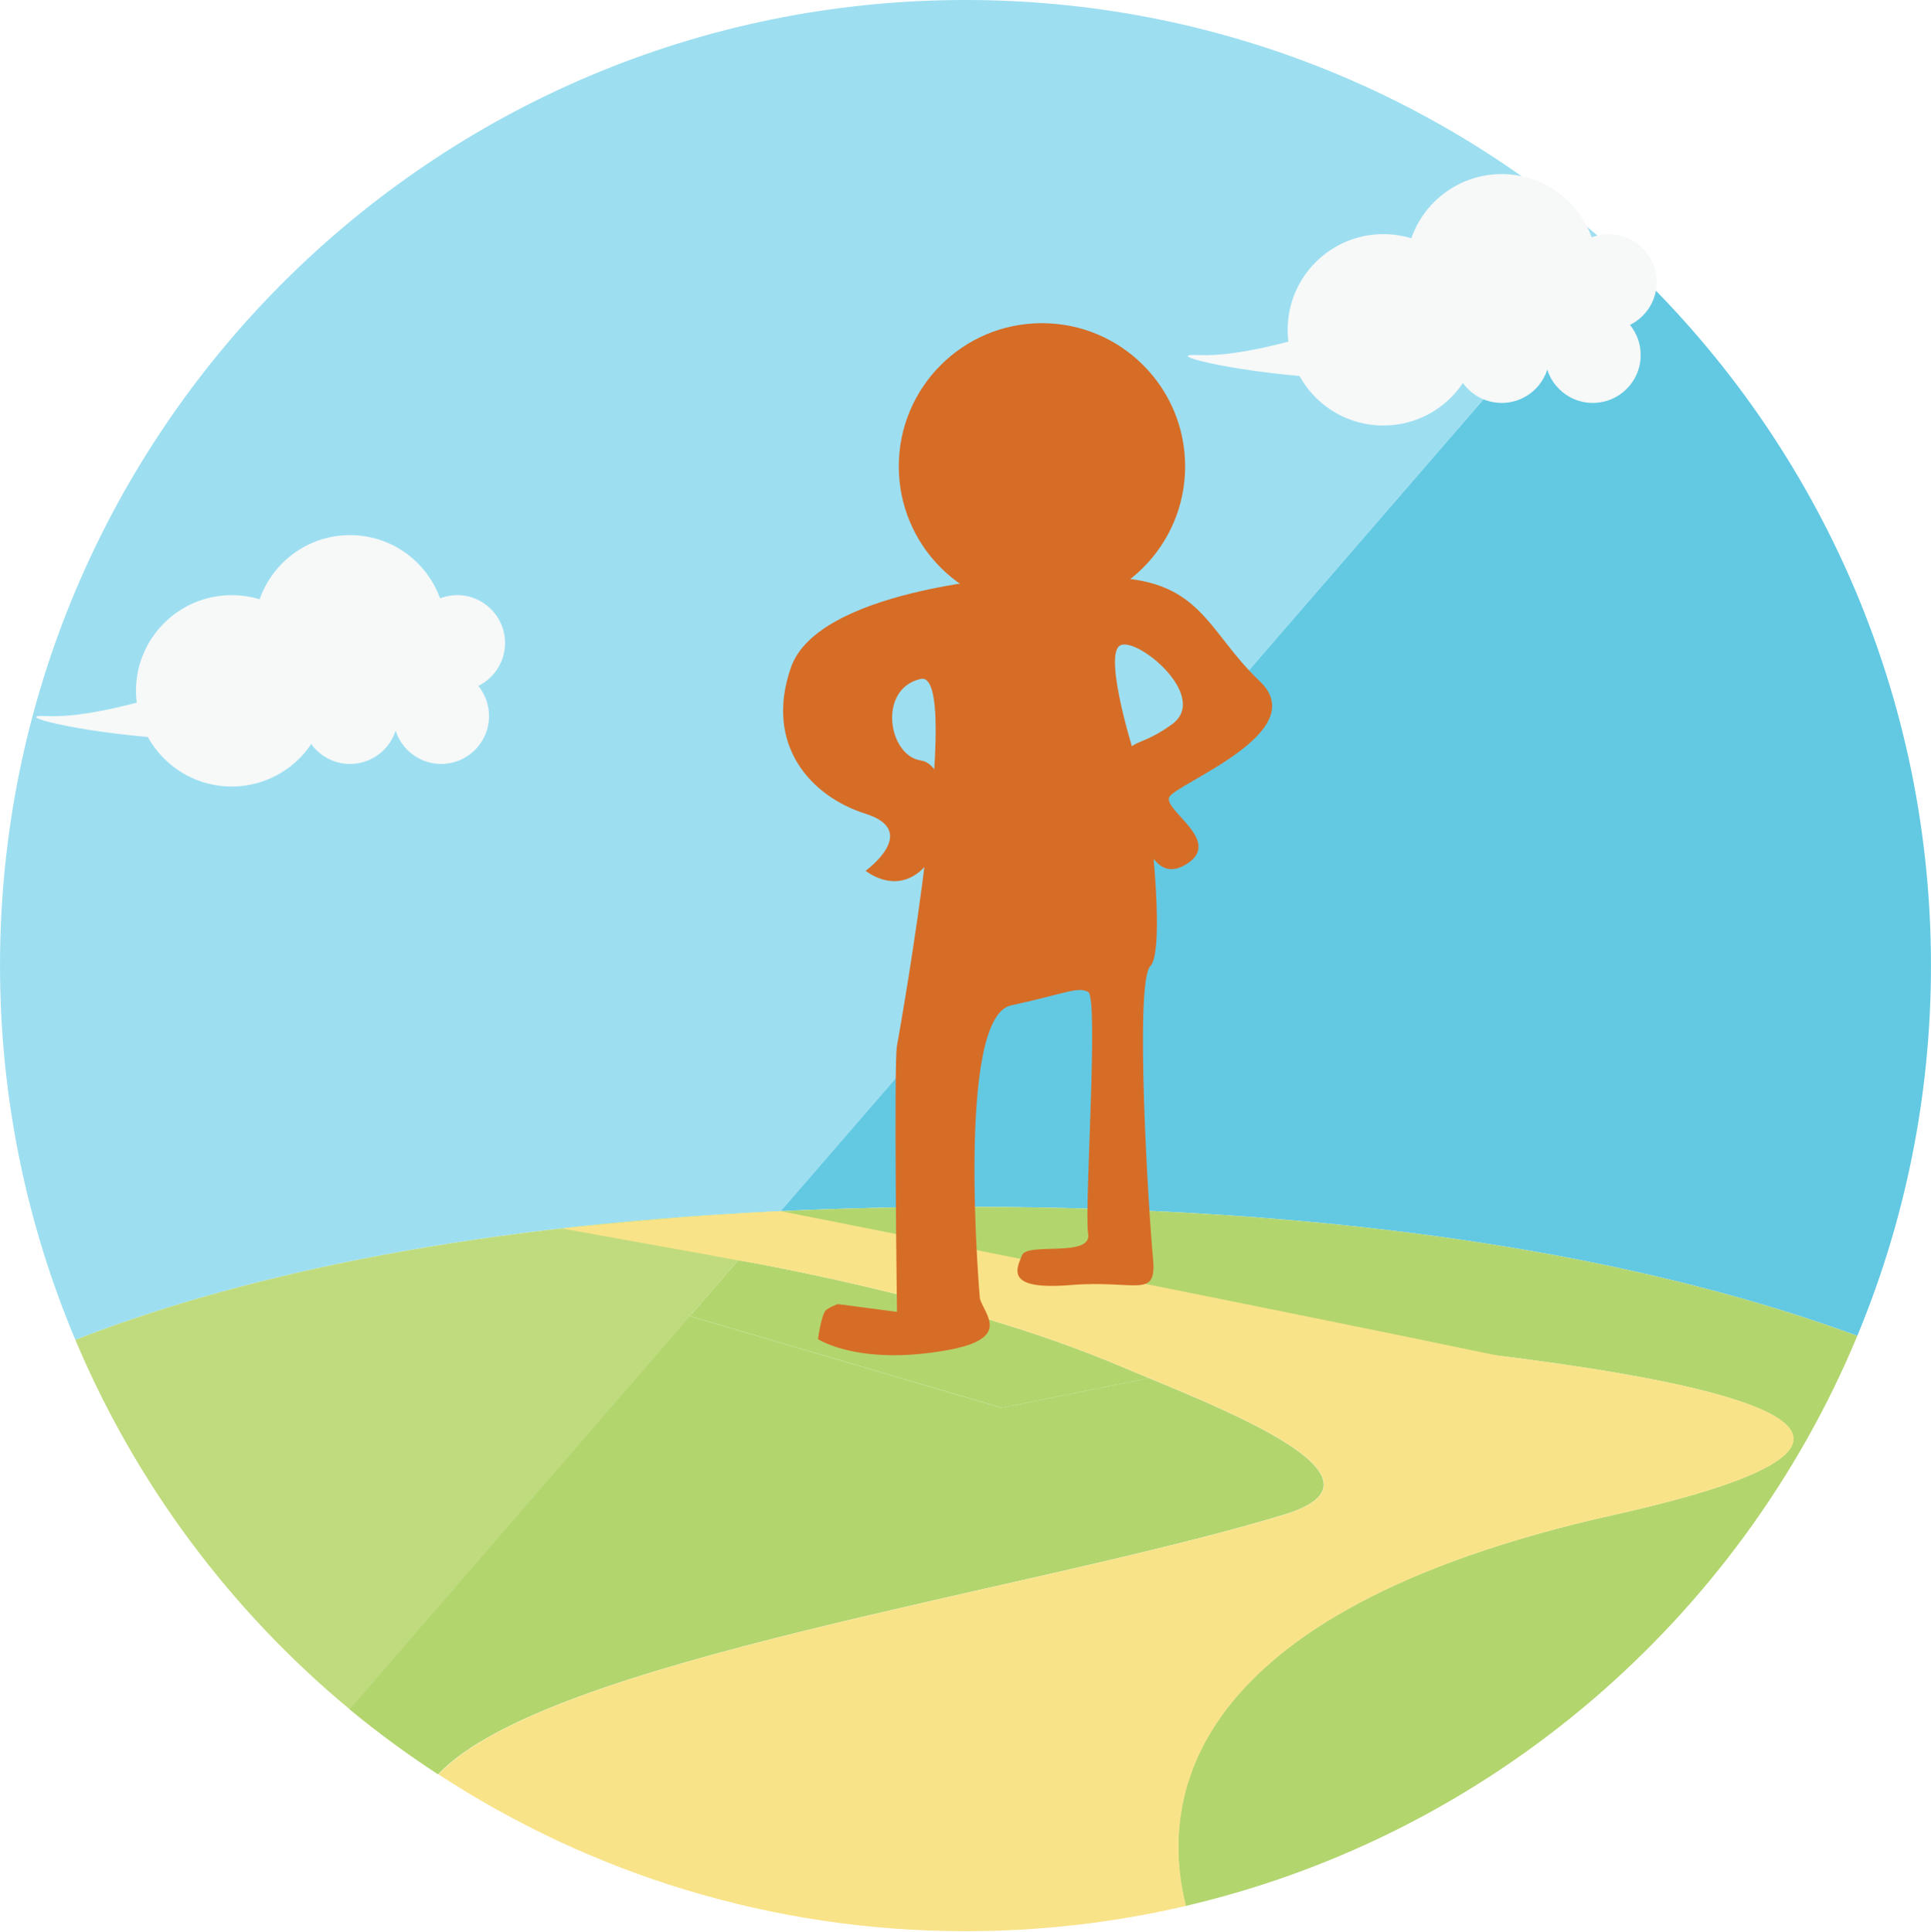
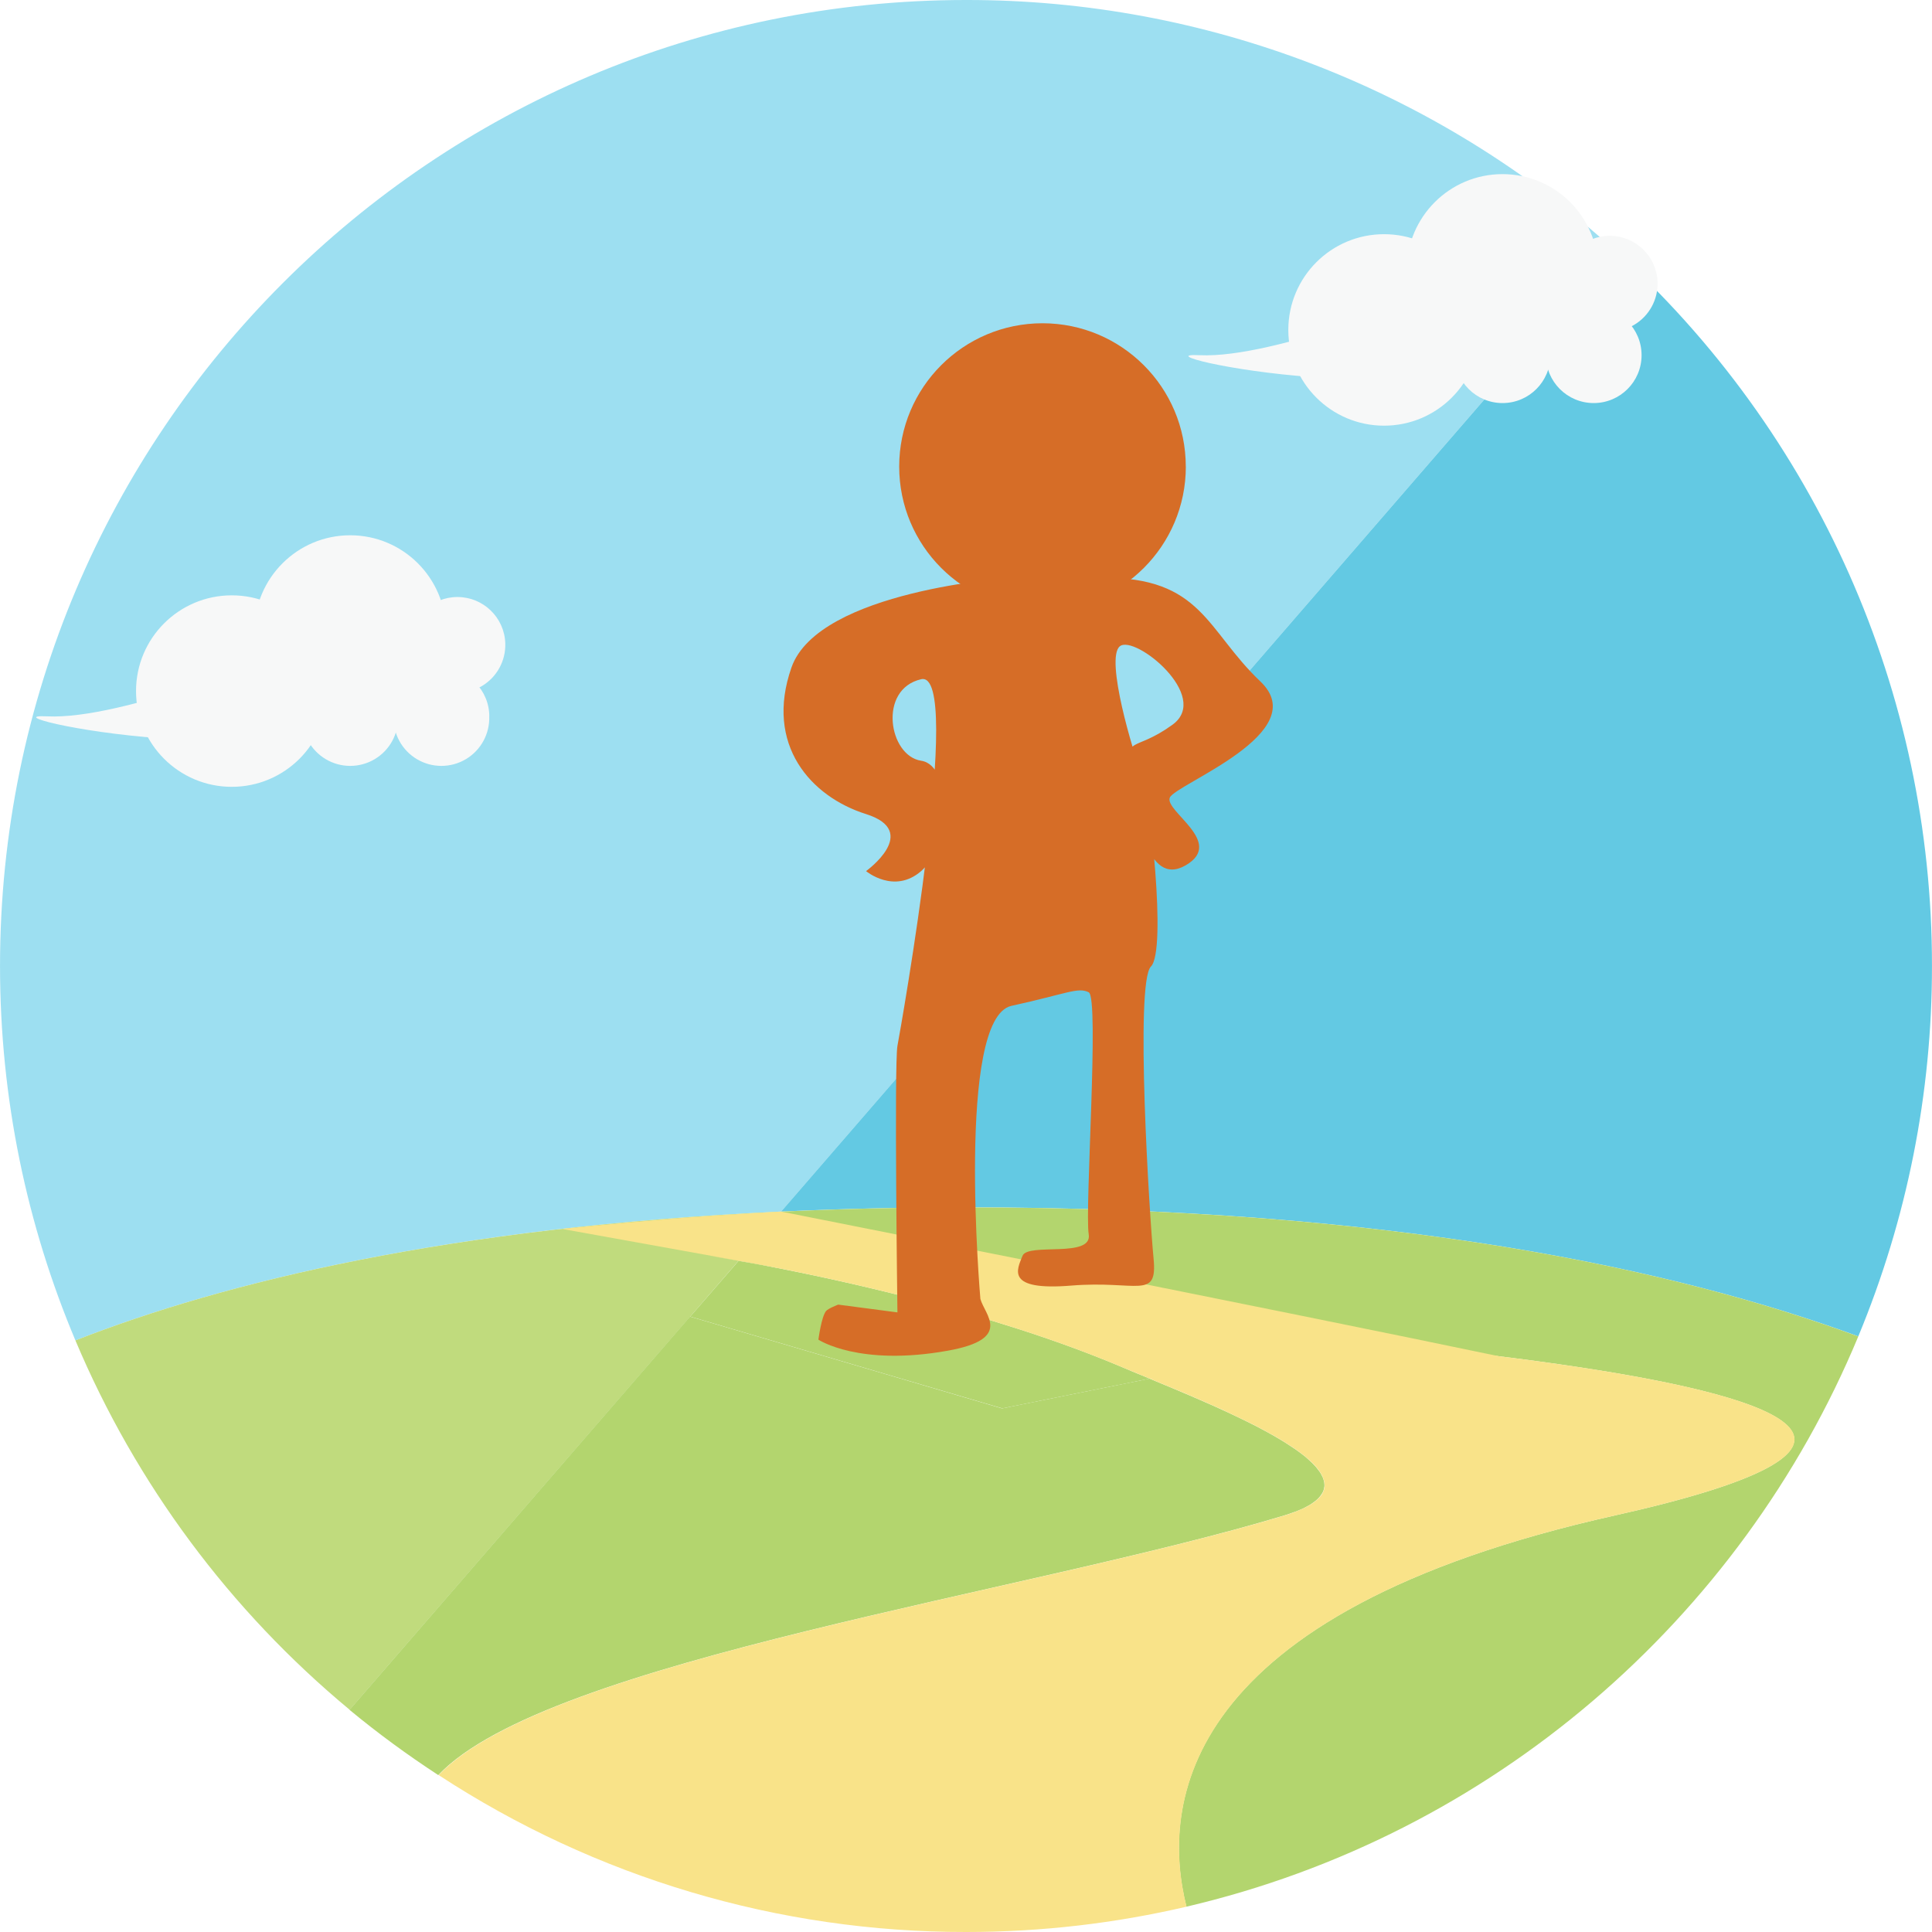
- <svg xmlns="http://www.w3.org/2000/svg" width="35.028mm" height="35.029mm" viewBox="0 0 35.028 35.029" version="1.1" id="svg9739">
-   <defs id="defs9733">
-     <clipPath clipPathUnits="userSpaceOnUse" id="clipPath5920-2-0-1-7">
-       <path d="M 189.331,965.049 H 209.73 V 944.65 h -20.399 z" id="path5918-7-6-0-6" />
-     </clipPath>
-     <clipPath clipPathUnits="userSpaceOnUse" id="clipPath5920-2-0-1">
-       <path d="M 189.331,965.049 H 209.73 V 944.65 h -20.399 z" id="path5918-7-6-0" />
-     </clipPath>
-     <clipPath clipPathUnits="userSpaceOnUse" id="clipPath6484-9-8-8">
-       <path d="m 322.722,966.045 h 26.585 V 939.46 h -26.585 z" id="path6482-1-5-2" />
-     </clipPath>
-   </defs>
-   <g id="layer1" transform="translate(-88.83172,-227.2894)">
-     <g id="g17657" transform="matrix(0.3527778,0,0,-0.3527778,-262.29,58.8534)">
-       <path d="m 1078.259,-490.289 c -8.808,7.974 -20.489,12.833 -33.307,12.833 -27.419,0 -49.646,-22.228 -49.646,-49.647 0,-6.825 1.383,-13.325 3.875,-19.243 7.642,2.991 19.221,5.834 36.271,6.62 z" style="fill:#9ddff1;fill-opacity:1;fill-rule:nonzero;stroke:none;stroke-width:1" id="path1710-2" />
-       <path d="m 1044.952,-539.506 c 21.945,0 36.515,-3.195 45.858,-6.636 2.437,5.864 3.789,12.293 3.789,19.039 0,14.602 -6.306,27.73 -16.34,36.814 l -42.808,-49.437 c 3.001,0.139 6.152,0.22 9.501,0.22" style="fill:#63c9e3;fill-opacity:1;fill-rule:nonzero;stroke:none;stroke-width:1" id="path1714-7" />
-       <path d="m 1013.279,-565.333 22.172,25.606 c -17.05,-0.786 -28.629,-3.629 -36.27,-6.62 3.123,-7.418 7.991,-13.921 14.098,-18.986" style="fill:#c0db7d;fill-opacity:1;fill-rule:nonzero;stroke:none;stroke-width:1" id="path1718-3" />
-       <path d="m 1090.81,-546.143 c -9.343,3.441 -23.913,6.636 -45.858,6.636 -3.348,0 -6.5,-0.081 -9.5,-0.22 l -2.186,-2.524 c 0.247,-0.044 0.523,-0.094 0.824,-0.15 l 16.9,-2.939 c 0,0 58.667,-3 27.313,-10 -22.462,-5.015 -23.336,-14.905 -22.026,-20.111 15.662,3.655 28.472,14.726 34.533,29.308" style="fill:#b3d56e;fill-opacity:1;fill-rule:nonzero;stroke:none;stroke-width:1" id="path1722-3" />
-       <path d="m 1031.823,-542.007 1.437,-0.25 0.01,0.01 c -0.912,0.163 -1.442,0.244 -1.442,0.244" style="fill:#f9e389;fill-opacity:1;fill-rule:nonzero;stroke:none;stroke-width:1" id="path1726-2" />
-       <path d="m 1033.266,-542.251 v -0.01 l 0.829,-0.144 c -0.301,0.056 -0.577,0.106 -0.824,0.15" style="fill:#f9e389;fill-opacity:1;fill-rule:nonzero;stroke:none;stroke-width:1" id="path1730-3" />
-       <path d="m 1012.138,-512.976 c 0,-2.717 -2.203,-4.92 -4.92,-4.92 -2.717,0 -4.92,2.203 -4.92,4.92 0,2.717 2.203,4.92 4.92,4.92 2.717,0 4.92,-2.203 4.92,-4.92" style="fill:#f7f8f8;fill-opacity:1;fill-rule:nonzero;stroke:none;stroke-width:1" id="path1734-8" />
-       <path d="m 1021.275,-510.516 c 0,-1.359 -1.101,-2.46 -2.46,-2.46 -1.359,0 -2.46,1.101 -2.46,2.46 0,1.359 1.101,2.46 2.46,2.46 1.359,0 2.46,-1.101 2.46,-2.46" style="fill:#f7f8f8;fill-opacity:1;fill-rule:nonzero;stroke:none;stroke-width:1" id="path1738-6" />
-       <path d="m 1020.451,-514.274 c 0,-1.359 -1.101,-2.46 -2.46,-2.46 -1.359,0 -2.46,1.101 -2.46,2.46 0,1.359 1.101,2.46 2.46,2.46 1.359,0 2.46,-1.101 2.46,-2.46" style="fill:#f7f8f8;fill-opacity:1;fill-rule:nonzero;stroke:none;stroke-width:1" id="path1742-1" />
-       <path d="m 1015.764,-514.274 c 0,-1.359 -1.101,-2.46 -2.46,-2.46 -1.359,0 -2.46,1.101 -2.46,2.46 0,1.359 1.101,2.46 2.46,2.46 1.359,0 2.46,-1.101 2.46,-2.46" style="fill:#f7f8f8;fill-opacity:1;fill-rule:nonzero;stroke:none;stroke-width:1" id="path1746-6" />
-       <path d="m 1018.224,-509.889 c 0,-2.717 -2.203,-4.92 -4.92,-4.92 -2.717,0 -4.92,2.203 -4.92,4.92 0,2.717 2.203,4.92 4.92,4.92 2.717,0 4.92,-2.203 4.92,-4.92" style="fill:#f7f8f8;fill-opacity:1;fill-rule:nonzero;stroke:none;stroke-width:1" id="path1750-0" />
-       <path d="m 1009.839,-511.003 c 0,0 -8.192,-3.46 -12.11,-3.271 -3.918,0.188 13.673,-3.622 17.379,1.298 3.707,4.92 -5.269,1.973 -5.269,1.973" style="fill:#f7f8f8;fill-opacity:1;fill-rule:nonzero;stroke:none;stroke-width:1" id="path1754-9" />
-       <path d="m 1071.359,-494.414 c 0,-2.717 -2.203,-4.92 -4.92,-4.92 -2.717,0 -4.92,2.203 -4.92,4.92 0,2.717 2.203,4.92 4.92,4.92 2.717,0 4.92,-2.203 4.92,-4.92" style="fill:#f7f8f8;fill-opacity:1;fill-rule:nonzero;stroke:none;stroke-width:1" id="path1758-1" />
-       <path d="m 1080.496,-491.954 c 0,-1.359 -1.101,-2.46 -2.46,-2.46 -1.359,0 -2.46,1.101 -2.46,2.46 0,1.359 1.101,2.46 2.46,2.46 1.359,0 2.46,-1.101 2.46,-2.46" style="fill:#f7f8f8;fill-opacity:1;fill-rule:nonzero;stroke:none;stroke-width:1" id="path1762-9" />
-       <path d="m 1079.672,-495.712 c 0,-1.359 -1.101,-2.46 -2.46,-2.46 -1.359,0 -2.46,1.101 -2.46,2.46 0,1.359 1.101,2.46 2.46,2.46 1.359,0 2.46,-1.101 2.46,-2.46" style="fill:#f7f8f8;fill-opacity:1;fill-rule:nonzero;stroke:none;stroke-width:1" id="path1766-1" />
-       <path d="m 1074.985,-495.712 c 0,-1.359 -1.101,-2.46 -2.46,-2.46 -1.359,0 -2.46,1.101 -2.46,2.46 0,1.359 1.101,2.46 2.46,2.46 1.359,0 2.46,-1.101 2.46,-2.46" style="fill:#f7f8f8;fill-opacity:1;fill-rule:nonzero;stroke:none;stroke-width:1" id="path1770-5" />
-       <path d="m 1077.445,-491.326 c 0,-2.717 -2.203,-4.92 -4.92,-4.92 -2.717,0 -4.92,2.203 -4.92,4.92 0,2.717 2.203,4.92 4.92,4.92 2.717,0 4.92,-2.203 4.92,-4.92" style="fill:#f7f8f8;fill-opacity:1;fill-rule:nonzero;stroke:none;stroke-width:1" id="path1774-0" />
-       <path d="m 1069.06,-492.441 c 0,0 -8.192,-3.46 -12.11,-3.271 -3.918,0.188 13.673,-3.622 17.379,1.298 3.707,4.92 -5.269,1.973 -5.269,1.973" style="fill:#f7f8f8;fill-opacity:1;fill-rule:nonzero;stroke:none;stroke-width:1" id="path1778-9" />
-       <path d="m 1061.847,-555.163 c 0.053,0.02 0.098,0.041 0.148,0.061 0.102,0.041 0.203,0.083 0.293,0.125 0.052,0.025 0.097,0.05 0.146,0.076 0.075,0.039 0.149,0.078 0.215,0.119 0.044,0.027 0.083,0.055 0.124,0.083 0.057,0.039 0.112,0.079 0.161,0.12 0.035,0.029 0.066,0.058 0.096,0.087 0.043,0.041 0.081,0.082 0.115,0.123 0.025,0.03 0.048,0.06 0.069,0.091 0.028,0.042 0.052,0.085 0.073,0.128 0.014,0.03 0.029,0.06 0.04,0.091 0.016,0.045 0.026,0.092 0.034,0.138 0,0.029 0.012,0.057 0.014,0.086 0,0.051 -10e-4,0.103 -0.01,0.155 0,0.025 0,0.05 -0.01,0.075 -0.014,0.071 -0.036,0.143 -0.066,0.215 0,0.01 0,0.013 -0.01,0.02 -0.034,0.079 -0.078,0.16 -0.13,0.24 -0.015,0.024 -0.034,0.047 -0.051,0.07 -0.04,0.058 -0.082,0.116 -0.131,0.174 -0.025,0.03 -0.054,0.06 -0.081,0.09 -0.047,0.053 -0.095,0.105 -0.149,0.158 -0.033,0.032 -0.069,0.065 -0.105,0.098 -0.054,0.051 -0.11,0.101 -0.17,0.152 -0.04,0.034 -0.082,0.069 -0.125,0.103 -0.061,0.049 -0.125,0.099 -0.191,0.149 -0.046,0.035 -0.093,0.07 -0.142,0.105 -0.07,0.051 -0.142,0.101 -0.217,0.152 -0.049,0.034 -0.099,0.068 -0.15,0.102 -0.081,0.053 -0.164,0.106 -0.248,0.159 -0.051,0.032 -0.1,0.063 -0.152,0.095 -0.093,0.057 -0.19,0.114 -0.287,0.171 -0.048,0.028 -0.095,0.056 -0.145,0.085 -0.123,0.07 -0.249,0.141 -0.378,0.211 -0.026,0.014 -0.05,0.028 -0.077,0.043 -0.156,0.084 -0.317,0.169 -0.481,0.254 -0.047,0.025 -0.097,0.049 -0.146,0.074 -0.116,0.059 -0.233,0.118 -0.352,0.178 -0.069,0.034 -0.139,0.068 -0.209,0.102 -0.101,0.049 -0.202,0.098 -0.305,0.147 -0.075,0.036 -0.152,0.072 -0.228,0.108 -0.102,0.048 -0.204,0.096 -0.307,0.144 -0.074,0.034 -0.148,0.068 -0.223,0.102 -0.106,0.048 -0.212,0.097 -0.319,0.145 -0.077,0.035 -0.155,0.069 -0.232,0.104 -0.102,0.045 -0.203,0.09 -0.305,0.135 -0.082,0.036 -0.163,0.072 -0.245,0.107 -0.1,0.044 -0.201,0.088 -0.302,0.131 -0.082,0.036 -0.165,0.071 -0.247,0.106 -0.094,0.041 -0.188,0.08 -0.281,0.12 -0.091,0.039 -0.183,0.078 -0.273,0.116 -0.068,0.029 -0.135,0.057 -0.203,0.085 -0.446,0.188 -0.886,0.37 -1.308,0.544 l -7.579,-1.529 -16.037,4.718 -17.5,-20.211 c 1.451,-1.203 2.978,-2.319 4.561,-3.353 5.582,5.909 30.36,9.373 43.483,13.346 0.19,0.057 0.363,0.117 0.524,0.177" style="fill:#b3d56e;fill-opacity:1;fill-rule:nonzero;stroke:none;stroke-width:1" id="path1794-8" />
-       <path d="m 1064.308,-546.31 -9.913,-2.001 c 0.423,-0.174 0.862,-0.356 1.308,-0.544 0.068,-0.028 0.135,-0.056 0.203,-0.085 0.091,-0.038 0.182,-0.077 0.273,-0.116 0.094,-0.04 0.187,-0.079 0.281,-0.12 0.083,-0.035 0.165,-0.071 0.248,-0.106 0.1,-0.044 0.201,-0.087 0.302,-0.131 0.081,-0.036 0.163,-0.071 0.244,-0.107 0.102,-0.045 0.204,-0.09 0.305,-0.135 0.078,-0.035 0.155,-0.069 0.233,-0.104 0.106,-0.048 0.213,-0.097 0.319,-0.145 0.074,-0.034 0.148,-0.068 0.222,-0.102 0.103,-0.048 0.205,-0.096 0.307,-0.144 0.077,-0.036 0.153,-0.072 0.229,-0.108 0.102,-0.049 0.203,-0.098 0.304,-0.147 0.07,-0.034 0.14,-0.068 0.21,-0.103 0.119,-0.059 0.235,-0.118 0.352,-0.177 0.048,-0.025 0.098,-0.049 0.146,-0.074 0.164,-0.085 0.324,-0.169 0.481,-0.254 0.026,-0.015 0.051,-0.029 0.077,-0.043 0.128,-0.07 0.255,-0.141 0.378,-0.211 0.049,-0.029 0.096,-0.057 0.145,-0.085 0.097,-0.057 0.193,-0.114 0.286,-0.171 0.052,-0.032 0.102,-0.064 0.152,-0.095 0.085,-0.053 0.168,-0.106 0.248,-0.159 0.051,-0.034 0.101,-0.068 0.151,-0.102 0.074,-0.051 0.147,-0.101 0.216,-0.152 0.049,-0.035 0.096,-0.07 0.142,-0.105 0.067,-0.05 0.13,-0.1 0.192,-0.149 0.042,-0.035 0.084,-0.069 0.125,-0.103 0.059,-0.051 0.115,-0.101 0.17,-0.152 0.035,-0.033 0.071,-0.066 0.105,-0.098 0.053,-0.053 0.101,-0.105 0.148,-0.158 0.027,-0.03 0.057,-0.06 0.082,-0.09 0.048,-0.058 0.09,-0.116 0.131,-0.174 0.016,-0.023 0.035,-0.047 0.05,-0.07 0.052,-0.08 0.096,-0.161 0.13,-0.24 0,-0.01 0,-0.013 0.01,-0.02 0.03,-0.072 0.052,-0.144 0.066,-0.215 0.01,-0.025 0,-0.05 0.01,-0.075 0,-0.052 0.01,-0.104 0.01,-0.155 0,-0.029 -0.01,-0.058 -0.015,-0.086 -0.01,-0.046 -0.017,-0.093 -0.033,-0.138 -0.011,-0.031 -0.026,-0.061 -0.041,-0.091 -0.021,-0.043 -0.044,-0.086 -0.073,-0.129 -0.02,-0.03 -0.044,-0.06 -0.068,-0.09 -0.034,-0.041 -0.073,-0.082 -0.115,-0.123 -0.03,-0.029 -0.062,-0.058 -0.096,-0.087 -0.049,-0.041 -0.104,-0.081 -0.162,-0.121 -0.04,-0.027 -0.079,-0.055 -0.124,-0.082 -0.065,-0.041 -0.139,-0.08 -0.215,-0.119 -0.048,-0.026 -0.093,-0.051 -0.146,-0.076 -0.089,-0.042 -0.19,-0.084 -0.292,-0.125 -0.05,-0.02 -0.095,-0.041 -0.149,-0.061 -0.161,-0.06 -0.334,-0.12 -0.523,-0.177 -13.124,-3.973 -37.901,-7.437 -43.483,-13.346 7.795,-5.094 17.104,-8.064 27.112,-8.064 3.896,0 7.687,0.45 11.324,1.299 -1.31,5.206 -0.436,15.096 22.026,20.111 21.243,4.743 1.165,7.649 -13.995,9.03" style="fill:#f9e389;fill-opacity:1;fill-rule:nonzero;stroke:none;stroke-width:1" id="path1798-2" />
-       <path d="m 1059.734,-550.685 c 0.049,-0.025 0.098,-0.049 0.146,-0.074 -0.048,0.025 -0.097,0.049 -0.146,0.074" style="fill:#f9e389;fill-opacity:1;fill-rule:nonzero;stroke:none;stroke-width:1" id="path1802-4" />
-       <path d="m 1060.816,-551.267 c 0.05,-0.029 0.097,-0.057 0.145,-0.085 -0.048,0.028 -0.095,0.056 -0.145,0.085" style="fill:#f9e389;fill-opacity:1;fill-rule:nonzero;stroke:none;stroke-width:1" id="path1806-6" />
-       <path d="m 1060.361,-551.013 c 0.026,-0.014 0.051,-0.029 0.077,-0.043 -0.026,0.014 -0.051,0.029 -0.077,0.043" style="fill:#f9e389;fill-opacity:1;fill-rule:nonzero;stroke:none;stroke-width:1" id="path1810-5" />
-       <path d="m 1061.248,-551.523 c 0.052,-0.032 0.101,-0.064 0.152,-0.095 -0.05,0.031 -0.1,0.063 -0.152,0.095" style="fill:#f9e389;fill-opacity:1;fill-rule:nonzero;stroke:none;stroke-width:1" id="path1814-3" />
-       <path d="m 1059.173,-550.405 c 0.07,-0.034 0.14,-0.068 0.209,-0.102 -0.069,0.034 -0.139,0.068 -0.209,0.102" style="fill:#f9e389;fill-opacity:1;fill-rule:nonzero;stroke:none;stroke-width:1" id="path1818-4" />
-       <path d="m 1055.703,-548.855 c -0.447,0.187 -0.886,0.37 -1.308,0.544 0.422,-0.174 0.862,-0.357 1.308,-0.544" style="fill:#f9e389;fill-opacity:1;fill-rule:nonzero;stroke:none;stroke-width:1" id="path1822-7" />
-       <path d="m 1058.64,-550.15 c 0.076,-0.036 0.153,-0.072 0.229,-0.108 -0.076,0.036 -0.153,0.072 -0.229,0.108" style="fill:#f9e389;fill-opacity:1;fill-rule:nonzero;stroke:none;stroke-width:1" id="path1826-4" />
-       <path d="m 1057.009,-549.413 c 0.082,-0.036 0.163,-0.071 0.245,-0.107 -0.082,0.036 -0.163,0.071 -0.245,0.107" style="fill:#f9e389;fill-opacity:1;fill-rule:nonzero;stroke:none;stroke-width:1" id="path1830-7" />
-       <path d="m 1055.906,-548.94 c 0.091,-0.038 0.182,-0.077 0.273,-0.116 -0.091,0.039 -0.182,0.078 -0.273,0.116" style="fill:#f9e389;fill-opacity:1;fill-rule:nonzero;stroke:none;stroke-width:1" id="path1834-1" />
-       <path d="m 1056.46,-549.176 c 0.082,-0.035 0.165,-0.071 0.247,-0.106 -0.082,0.035 -0.165,0.071 -0.247,0.106" style="fill:#f9e389;fill-opacity:1;fill-rule:nonzero;stroke:none;stroke-width:1" id="path1838-4" />
-       <path d="m 1057.559,-549.655 c 0.078,-0.035 0.155,-0.069 0.233,-0.104 -0.078,0.035 -0.155,0.069 -0.233,0.104" style="fill:#f9e389;fill-opacity:1;fill-rule:nonzero;stroke:none;stroke-width:1" id="path1842-0" />
-       <path d="m 1058.11,-549.904 c 0.074,-0.034 0.149,-0.068 0.222,-0.102 -0.074,0.034 -0.148,0.068 -0.222,0.102" style="fill:#f9e389;fill-opacity:1;fill-rule:nonzero;stroke:none;stroke-width:1" id="path1846-4" />
-       <path d="m 1063.109,-553.06 c 0.016,-0.023 0.036,-0.047 0.05,-0.07 -0.014,0.023 -0.034,0.047 -0.05,0.07" style="fill:#f9e389;fill-opacity:1;fill-rule:nonzero;stroke:none;stroke-width:1" id="path1850-8" />
-       <path d="m 1062.773,-554.7 c -0.04,-0.028 -0.079,-0.056 -0.124,-0.083 0.045,0.027 0.084,0.055 0.124,0.083" style="fill:#f9e389;fill-opacity:1;fill-rule:nonzero;stroke:none;stroke-width:1" id="path1854-3" />
-       <path d="m 1062.897,-552.796 c 0.027,-0.03 0.056,-0.06 0.081,-0.09 -0.025,0.03 -0.054,0.06 -0.081,0.09" style="fill:#f9e389;fill-opacity:1;fill-rule:nonzero;stroke:none;stroke-width:1" id="path1858-3" />
-       <path d="m 1062.643,-552.54 c 0.036,-0.033 0.072,-0.066 0.105,-0.099 -0.033,0.033 -0.069,0.066 -0.105,0.099" style="fill:#f9e389;fill-opacity:1;fill-rule:nonzero;stroke:none;stroke-width:1" id="path1862-4" />
-       <path d="m 1063.327,-554.059 c -0.011,-0.031 -0.026,-0.06 -0.041,-0.091 0.015,0.03 0.03,0.06 0.041,0.091" style="fill:#f9e389;fill-opacity:1;fill-rule:nonzero;stroke:none;stroke-width:1" id="path1866-6" />
-       <path d="m 1063.362,-553.605 c 0.01,-0.025 0,-0.05 0.01,-0.075 0,0.025 0,0.05 -0.01,0.075" style="fill:#f9e389;fill-opacity:1;fill-rule:nonzero;stroke:none;stroke-width:1" id="path1870-1" />
-       <path d="m 1063.29,-553.37 c 0,-0.01 0,-0.013 0.01,-0.019 0,0.01 0,0.013 -0.01,0.019" style="fill:#f9e389;fill-opacity:1;fill-rule:nonzero;stroke:none;stroke-width:1" id="path1874-5" />
-       <path d="m 1063.03,-554.492 c -0.03,-0.029 -0.062,-0.058 -0.096,-0.087 0.034,0.029 0.066,0.058 0.096,0.087" style="fill:#f9e389;fill-opacity:1;fill-rule:nonzero;stroke:none;stroke-width:1" id="path1878-5" />
-       <path d="m 1062.348,-552.285 c 0.042,-0.034 0.085,-0.069 0.125,-0.103 -0.04,0.034 -0.083,0.069 -0.125,0.103" style="fill:#f9e389;fill-opacity:1;fill-rule:nonzero;stroke:none;stroke-width:1" id="path1882-4" />
-       <path d="m 1063.375,-553.835 c 0,-0.029 -0.01,-0.058 -0.014,-0.086 0,0.028 0.012,0.057 0.014,0.086" style="fill:#f9e389;fill-opacity:1;fill-rule:nonzero;stroke:none;stroke-width:1" id="path1886-6" />
-       <path d="m 1061.648,-551.777 c 0.052,-0.034 0.101,-0.068 0.151,-0.102 -0.05,0.034 -0.099,0.068 -0.151,0.102" style="fill:#f9e389;fill-opacity:1;fill-rule:nonzero;stroke:none;stroke-width:1" id="path1890-6" />
-       <path d="m 1062.015,-552.031 c 0.049,-0.035 0.096,-0.07 0.142,-0.105 -0.046,0.035 -0.093,0.07 -0.142,0.105" style="fill:#f9e389;fill-opacity:1;fill-rule:nonzero;stroke:none;stroke-width:1" id="path1894-9" />
-       <path d="m 1063.214,-554.278 c -0.021,-0.03 -0.044,-0.06 -0.068,-0.09 0.024,0.03 0.047,0.06 0.068,0.09" style="fill:#f9e389;fill-opacity:1;fill-rule:nonzero;stroke:none;stroke-width:1" id="path1898-6" />
-       <path d="m 1061.995,-555.102 c -0.05,-0.02 -0.095,-0.041 -0.148,-0.061 0.053,0.02 0.098,0.041 0.148,0.061" style="fill:#f9e389;fill-opacity:1;fill-rule:nonzero;stroke:none;stroke-width:1" id="path1902-7" />
-       <path d="m 1062.434,-554.901 c -0.048,-0.025 -0.094,-0.051 -0.146,-0.076 0.052,0.025 0.098,0.051 0.146,0.076" style="fill:#f9e389;fill-opacity:1;fill-rule:nonzero;stroke:none;stroke-width:1" id="path1906-5" />
-       <path d="m 1053.497,-547.94 c -0.232,0.096 -0.459,0.191 -0.674,0.281 0.215,-0.09 0.442,-0.185 0.674,-0.281" style="fill:#f7f8f8;fill-opacity:1;fill-rule:nonzero;stroke:none;stroke-width:1" id="path1910-6" />
-       <path d="m 1053.945,-548.125 c -0.059,0.024 -0.12,0.049 -0.178,0.074 0.058,-0.025 0.119,-0.05 0.178,-0.074" style="fill:#f7f8f8;fill-opacity:1;fill-rule:nonzero;stroke:none;stroke-width:1" id="path1914-4" />
-       <path d="m 1054.395,-548.311 c -0.154,0.064 -0.3,0.124 -0.45,0.186 -0.059,0.024 -0.119,0.049 -0.178,0.073 -0.091,0.038 -0.181,0.075 -0.27,0.112 -0.232,0.096 -0.459,0.191 -0.673,0.281 -6.677,2.807 -14.846,4.535 -18.733,5.258 l -0.83,0.144 -2.481,-2.865 16.037,-4.718 z" style="fill:#b3d56e;fill-opacity:1;fill-rule:nonzero;stroke:none;stroke-width:1" id="path1922-0" />
-       <path d="m 1034.09,-542.401 c 3.887,-0.723 12.057,-2.451 18.733,-5.258 0.215,-0.09 0.442,-0.185 0.674,-0.281 0.089,-0.037 0.178,-0.074 0.27,-0.112 0.058,-0.024 0.119,-0.049 0.178,-0.073 0.148,-0.061 0.297,-0.123 0.449,-0.186 l 18,1.139 c -10.397,2.182 -36.943,7.445 -36.943,7.445 0,0 -3.037,-0.151 -5.602,-0.364 -3.422,-0.284 -5.649,-0.528 -5.649,-0.528 z" style="fill:#f9e389;fill-opacity:1;fill-rule:nonzero;stroke:none;stroke-width:1" id="path1926-0" />
-       <path d="m 1054.395,-548.311 v 0 c -0.152,0.063 -0.302,0.125 -0.45,0.186 0.15,-0.062 0.296,-0.122 0.45,-0.186" style="fill:#f7f8f8;fill-opacity:1;fill-rule:nonzero;stroke:none;stroke-width:1" id="path1930-2" />
-       <path d="m 1053.767,-548.051 c -0.092,0.038 -0.18,0.075 -0.27,0.112 0.089,-0.037 0.179,-0.075 0.27,-0.112" style="fill:#f7f8f8;fill-opacity:1;fill-rule:nonzero;stroke:none;stroke-width:1" id="path1934-5" />
-       <path d="m 1061.823,-547.923 0.061,0.698 -4.397,-0.698 z" style="fill:#f9e389;fill-opacity:1;fill-rule:nonzero;stroke:none;stroke-width:1" id="path1946-5" />
-       <path d="m 1061.884,-547.226 0.856,0.136 0.064,0.77 -0.851,-0.114 z" style="fill:#f9e389;fill-opacity:1;fill-rule:nonzero;stroke:none;stroke-width:1" id="path1958-6" />
-       <g transform="matrix(2.22269,0,0,2.22269,-892.3874,819.2226)" id="g17008">
-         <path id="path1986-0" style="fill:#d66d27;fill-opacity:1;fill-rule:nonzero;stroke:none;stroke-width:1" d="m 876.701,-594.171 c 0,-1.829 -1.483,-3.313 -3.313,-3.313 -1.829,0 -3.312,1.484 -3.312,3.313 0,1.829 1.483,3.313 3.312,3.313 1.83,0 3.313,-1.484 3.313,-3.313" />
-         <path id="path1990-8" style="fill:#d66d27;fill-opacity:1;fill-rule:nonzero;stroke:none;stroke-width:1" d="m 872.671,-596.741 c 0,0 -4.464,-0.29 -5.089,-2.079 -0.625,-1.789 0.454,-2.986 1.727,-3.387 1.273,-0.402 0,-1.318 0,-1.318 0,0 0.648,-0.542 1.273,0 0.625,0.541 0.75,2.438 0,2.552 -0.75,0.114 -1,1.655 0,1.885 1,0.229 -0.469,-8.062 -0.547,-8.479 -0.078,-0.417 0,-6.162 0,-6.162 l -1.37,0.18 c 0,0 -0.233,-0.088 -0.283,-0.15 -0.106,-0.134 -0.175,-0.66 -0.175,-0.66 0,0 0.937,-0.628 3,-0.254 1.506,0.272 0.841,0.831 0.745,1.195 0,0 -0.567,6.495 0.719,6.777 1.286,0.282 1.536,0.439 1.786,0.314 0.25,-0.125 -0.094,-5.032 0,-5.594 0.094,-0.563 -1.406,-0.188 -1.531,-0.5 -0.125,-0.313 -0.407,-0.813 1.125,-0.688 1.531,0.125 2,-0.343 1.906,0.625 -0.094,0.969 -0.434,6.381 -0.061,6.753 0.373,0.372 -0.033,3.997 -0.22,4.466 -0.188,0.469 -0.844,2.656 -0.5,2.938 0.343,0.281 2.125,-1.157 1.218,-1.813 -0.906,-0.656 -1.093,-0.219 -0.968,-1.125 0.125,-0.906 0.364,-2.656 1.276,-2.125 0.911,0.531 -0.495,1.25 -0.37,1.563 0.125,0.312 3.344,1.5 2.094,2.687 -1.25,1.188 -1.35,2.416 -3.657,2.399 -2.307,-0.017 -2.098,0 -2.098,0" />
-       </g>
-     </g>
+ <svg xmlns="http://www.w3.org/2000/svg" width="132.391" height="132.392" viewBox="0 0 35.028 35.029">
+   <path d="M29.264 4.527A17.449 17.449 0 0017.514 0C7.841 0 0 7.842 0 17.514c0 2.408.488 4.701 1.367 6.789 2.696-1.055 6.78-2.058 12.796-2.336z" fill="#9ddff1" />
+   <path d="M17.514 21.89c7.742 0 12.882 1.127 16.178 2.34a17.46 17.46 0 001.336-6.716 17.47 17.47 0 00-5.764-12.987l-15.102 17.44a72.196 72.196 0 013.352-.077" fill="#63c9e3" />
+   <path d="M6.34 31l7.822-9.032c-6.014.277-10.1 1.28-12.795 2.335a17.563 17.563 0 004.974 6.698" fill="#c0db7d" />
+   <path d="M33.692 24.231c-3.296-1.214-8.436-2.34-16.178-2.34a72.18 72.18 0 00-3.351.077l-.772.89.291.053 5.962 1.037s20.696 1.058 9.636 3.528c-7.925 1.769-8.233 5.258-7.77 7.094 5.524-1.29 10.044-5.195 12.182-10.339" fill="#b3d56e" />
+   <path d="M12.883 22.772l.507.088.003-.003a22.763 22.763 0 00-.509-.086" fill="#f9e389" />
+   <path d="M13.391 22.858v.004l.293.05-.29-.053" fill="#f9e389" />
+   <path d="M5.938 12.53a1.736 1.736 0 11-3.472 0 1.736 1.736 0 013.472 0M9.161 11.663a.868.868 0 11-1.735 0 .868.868 0 011.735 0" fill="#f7f8f8" />
+   <path d="M8.87 12.989a.868.868 0 11-1.735 0 .868.868 0 011.736 0" fill="#f7f8f8" />
+   <path d="M7.217 12.989a.868.868 0 11-1.735 0 .868.868 0 011.735 0" fill="#f7f8f8" />
+   <path d="M8.085 11.441a1.736 1.736 0 11-3.472 0 1.736 1.736 0 013.472 0" fill="#f7f8f8" />
+   <path d="M5.127 11.834s-2.89 1.221-4.272 1.154c-1.382-.066 4.823 1.278 6.13-.457 1.309-1.736-1.858-.697-1.858-.697M26.83 5.982a1.736 1.736 0 11-3.472 0 1.736 1.736 0 013.472 0M30.053 5.114a.868.868 0 11-1.735 0 .868.868 0 011.735 0" fill="#f7f8f8" />
+   <path d="M29.763 6.44a.868.868 0 11-1.736 0 .868.868 0 011.736 0" fill="#f7f8f8" />
+   <path d="M28.11 6.44a.868.868 0 11-1.736 0 .868.868 0 011.735 0" fill="#f7f8f8" />
+   <path d="M28.977 4.893a1.736 1.736 0 11-3.472 0 1.736 1.736 0 013.472 0" fill="#f7f8f8" />
+   <path d="M26.019 5.286s-2.89 1.22-4.272 1.154c-1.382-.066 4.823 1.278 6.13-.458 1.309-1.735-1.858-.696-1.858-.696" fill="#f7f8f8" />
+   <path d="M23.474 27.413l.053-.021.103-.044.051-.027c.027-.014.053-.028.076-.042l.044-.03a.743.743 0 00.09-.072.507.507 0 00.091-.121l.014-.032a.297.297 0 00.012-.049c0-.01.005-.02.005-.03 0-.018 0-.037-.003-.055 0-.009 0-.018-.004-.026a.397.397 0 00-.023-.076c0-.004 0-.005-.004-.007a.571.571 0 00-.045-.085l-.018-.025a.777.777 0 00-.047-.061l-.028-.032a1.088 1.088 0 00-.053-.056l-.037-.034a1.529 1.529 0 00-.171-.143 2.056 2.056 0 00-.127-.09 3.44 3.44 0 00-.14-.092l-.054-.034-.101-.06-.051-.03a7.558 7.558 0 00-.134-.075l-.027-.015-.17-.09-.051-.026-.124-.062-.074-.036-.108-.052-.08-.038a31.84 31.84 0 00-.108-.051l-.079-.036-.112-.051-.082-.037-.108-.047-.086-.038a9.688 9.688 0 00-.107-.046l-.087-.038-.1-.042a19.547 19.547 0 00-.167-.071 63.59 63.59 0 00-.461-.192l-2.674.54-5.658-1.665-6.173 7.13c.512.424 1.05.818 1.609 1.183 1.969-2.085 10.71-3.307 15.34-4.708.067-.02.128-.042.184-.063" fill="#b3d56e" />
+   <path d="M24.342 24.29l-3.497.706a57.627 57.627 0 01.533.222l.097.04.099.043.087.038.107.046.086.037.107.048.083.037.112.05.078.037a31.84 31.84 0 01.37.177c.043.02.084.042.125.062.017.01.035.018.052.027a10.615 10.615 0 01.33.179l.05.03.102.06.053.034a3.781 3.781 0 01.141.092c.026.018.052.035.076.053l.05.037.068.053.044.036.06.054.037.034.053.056.029.032.046.061.017.025a.571.571 0 01.073.168c.004.008 0 .017.004.026l.003.055c0 .01-.003.02-.005.03-.004.016-.006.033-.012.049a.371.371 0 01-.105.153.735.735 0 01-.09.073l-.044.029a1.003 1.003 0 01-.076.042l-.052.027c-.031.014-.067.03-.103.044l-.052.021a3.03 3.03 0 01-.185.063c-4.63 1.401-13.37 2.623-15.34 4.708a17.424 17.424 0 009.565 2.845c1.374 0 2.712-.16 3.995-.459-.462-1.836-.154-5.325 7.77-7.094 7.494-1.674.411-2.699-4.937-3.186" fill="#f9e389" />
+   <path d="M22.729 25.833l.051.027c-.016-.01-.034-.018-.051-.027M23.11 26.039l.052.03-.051-.03M22.95 25.95c.01.004.018.01.027.014l-.027-.015M23.263 26.13l.054.033-.054-.034M22.53 25.735l.075.036-.074-.036M22.343 25.645l.08.038-.08-.038M21.768 25.385l.086.037-.086-.037M21.378 25.218l.097.04-.097-.04M21.574 25.301l.087.037-.087-.037M21.961 25.47l.083.037-.083-.037M22.156 25.558l.078.036-.078-.036M23.92 26.671l.017.025-.017-.025M23.8 27.25c-.013.01-.027.02-.043.029l.044-.03M23.845 26.578c.01.01.02.021.028.032l-.028-.032M23.755 26.488c.013.011.026.023.037.035-.011-.012-.024-.024-.037-.035M23.997 27.024l-.015.032.015-.032M24.009 26.864c.003.008 0 .017.003.026 0-.009 0-.018-.003-.026M23.983 26.78c0 .004 0 .005.004.007 0-.003 0-.004-.004-.006M24.013 26.945c0 .01-.003.02-.005.03 0-.01.005-.02.005-.03M23.404 26.219l.053.036-.053-.036M23.527 27.392l-.053.021.053-.021M23.681 27.32l-.051.028.051-.027" fill="#f9e389" />
+   <path d="M20.687 24.93" fill="#f7f8f8" />
+   <path d="M20.845 24.996l-.158-.066-.063-.025-.096-.04a44.697 44.697 0 01-.237-.1c-2.355-.99-5.237-1.599-6.609-1.854l-.292-.05-.876 1.01 5.658 1.664z" fill="#b3d56e" />
+   <path d="M13.682 22.911c1.372.255 4.254.865 6.609 1.855a62.447 62.447 0 00.396.164l.158.066 6.35-.402c-3.668-.77-13.032-2.627-13.032-2.627s-1.072.054-1.977.129c-1.207.1-1.993.186-1.993.186z" fill="#f9e389" />
+   <path d="M20.845 24.996a87.02 87.02 0 00-.158-.066l.158.066M20.624 24.904l-.096-.04.096.04" fill="#f7f8f8" />
+   <path d="M23.466 24.86l.021-.247-1.55.246zM23.487 24.613l.302-.048.023-.271-.3.04z" fill="#f9e389" />
+   <g fill="#d66d27">
+     <path d="M21.5 8.46a2.598 2.598 0 11-5.197-.001 2.598 2.598 0 015.196 0" />
+     <path d="M18.339 10.474s-3.5.228-3.99 1.63c-.49 1.403.355 2.342 1.353 2.656.999.316 0 1.034 0 1.034s.508.425.999 0c.49-.424.588-1.912 0-2.001-.589-.09-.785-1.298 0-1.478.784-.18-.368 6.321-.43 6.648-.06.327 0 4.832 0 4.832l-1.074-.141s-.182.069-.221.117c-.084.105-.138.518-.138.518s.735.492 2.353.199c1.18-.213.66-.652.584-.937 0 0-.445-5.093.564-5.314 1.008-.221 1.204-.344 1.4-.246.196.098-.074 3.946 0 4.386.074.442-1.102.148-1.2.392-.098.246-.32.638.882.54 1.2-.098 1.568.269 1.494-.49-.074-.76-.34-5.004-.048-5.295.293-.292-.026-3.135-.172-3.502-.148-.368-.662-2.083-.392-2.304.269-.22 1.666.907.955 1.422-.71.514-.857.171-.76.882.099.71.286 2.082 1.001 1.666.715-.416-.388-.98-.29-1.226.098-.244 2.622-1.176 1.642-2.107-.98-.931-1.058-1.894-2.867-1.88-1.81.013-1.645 0-1.645 0" />
  </g>
</svg>
